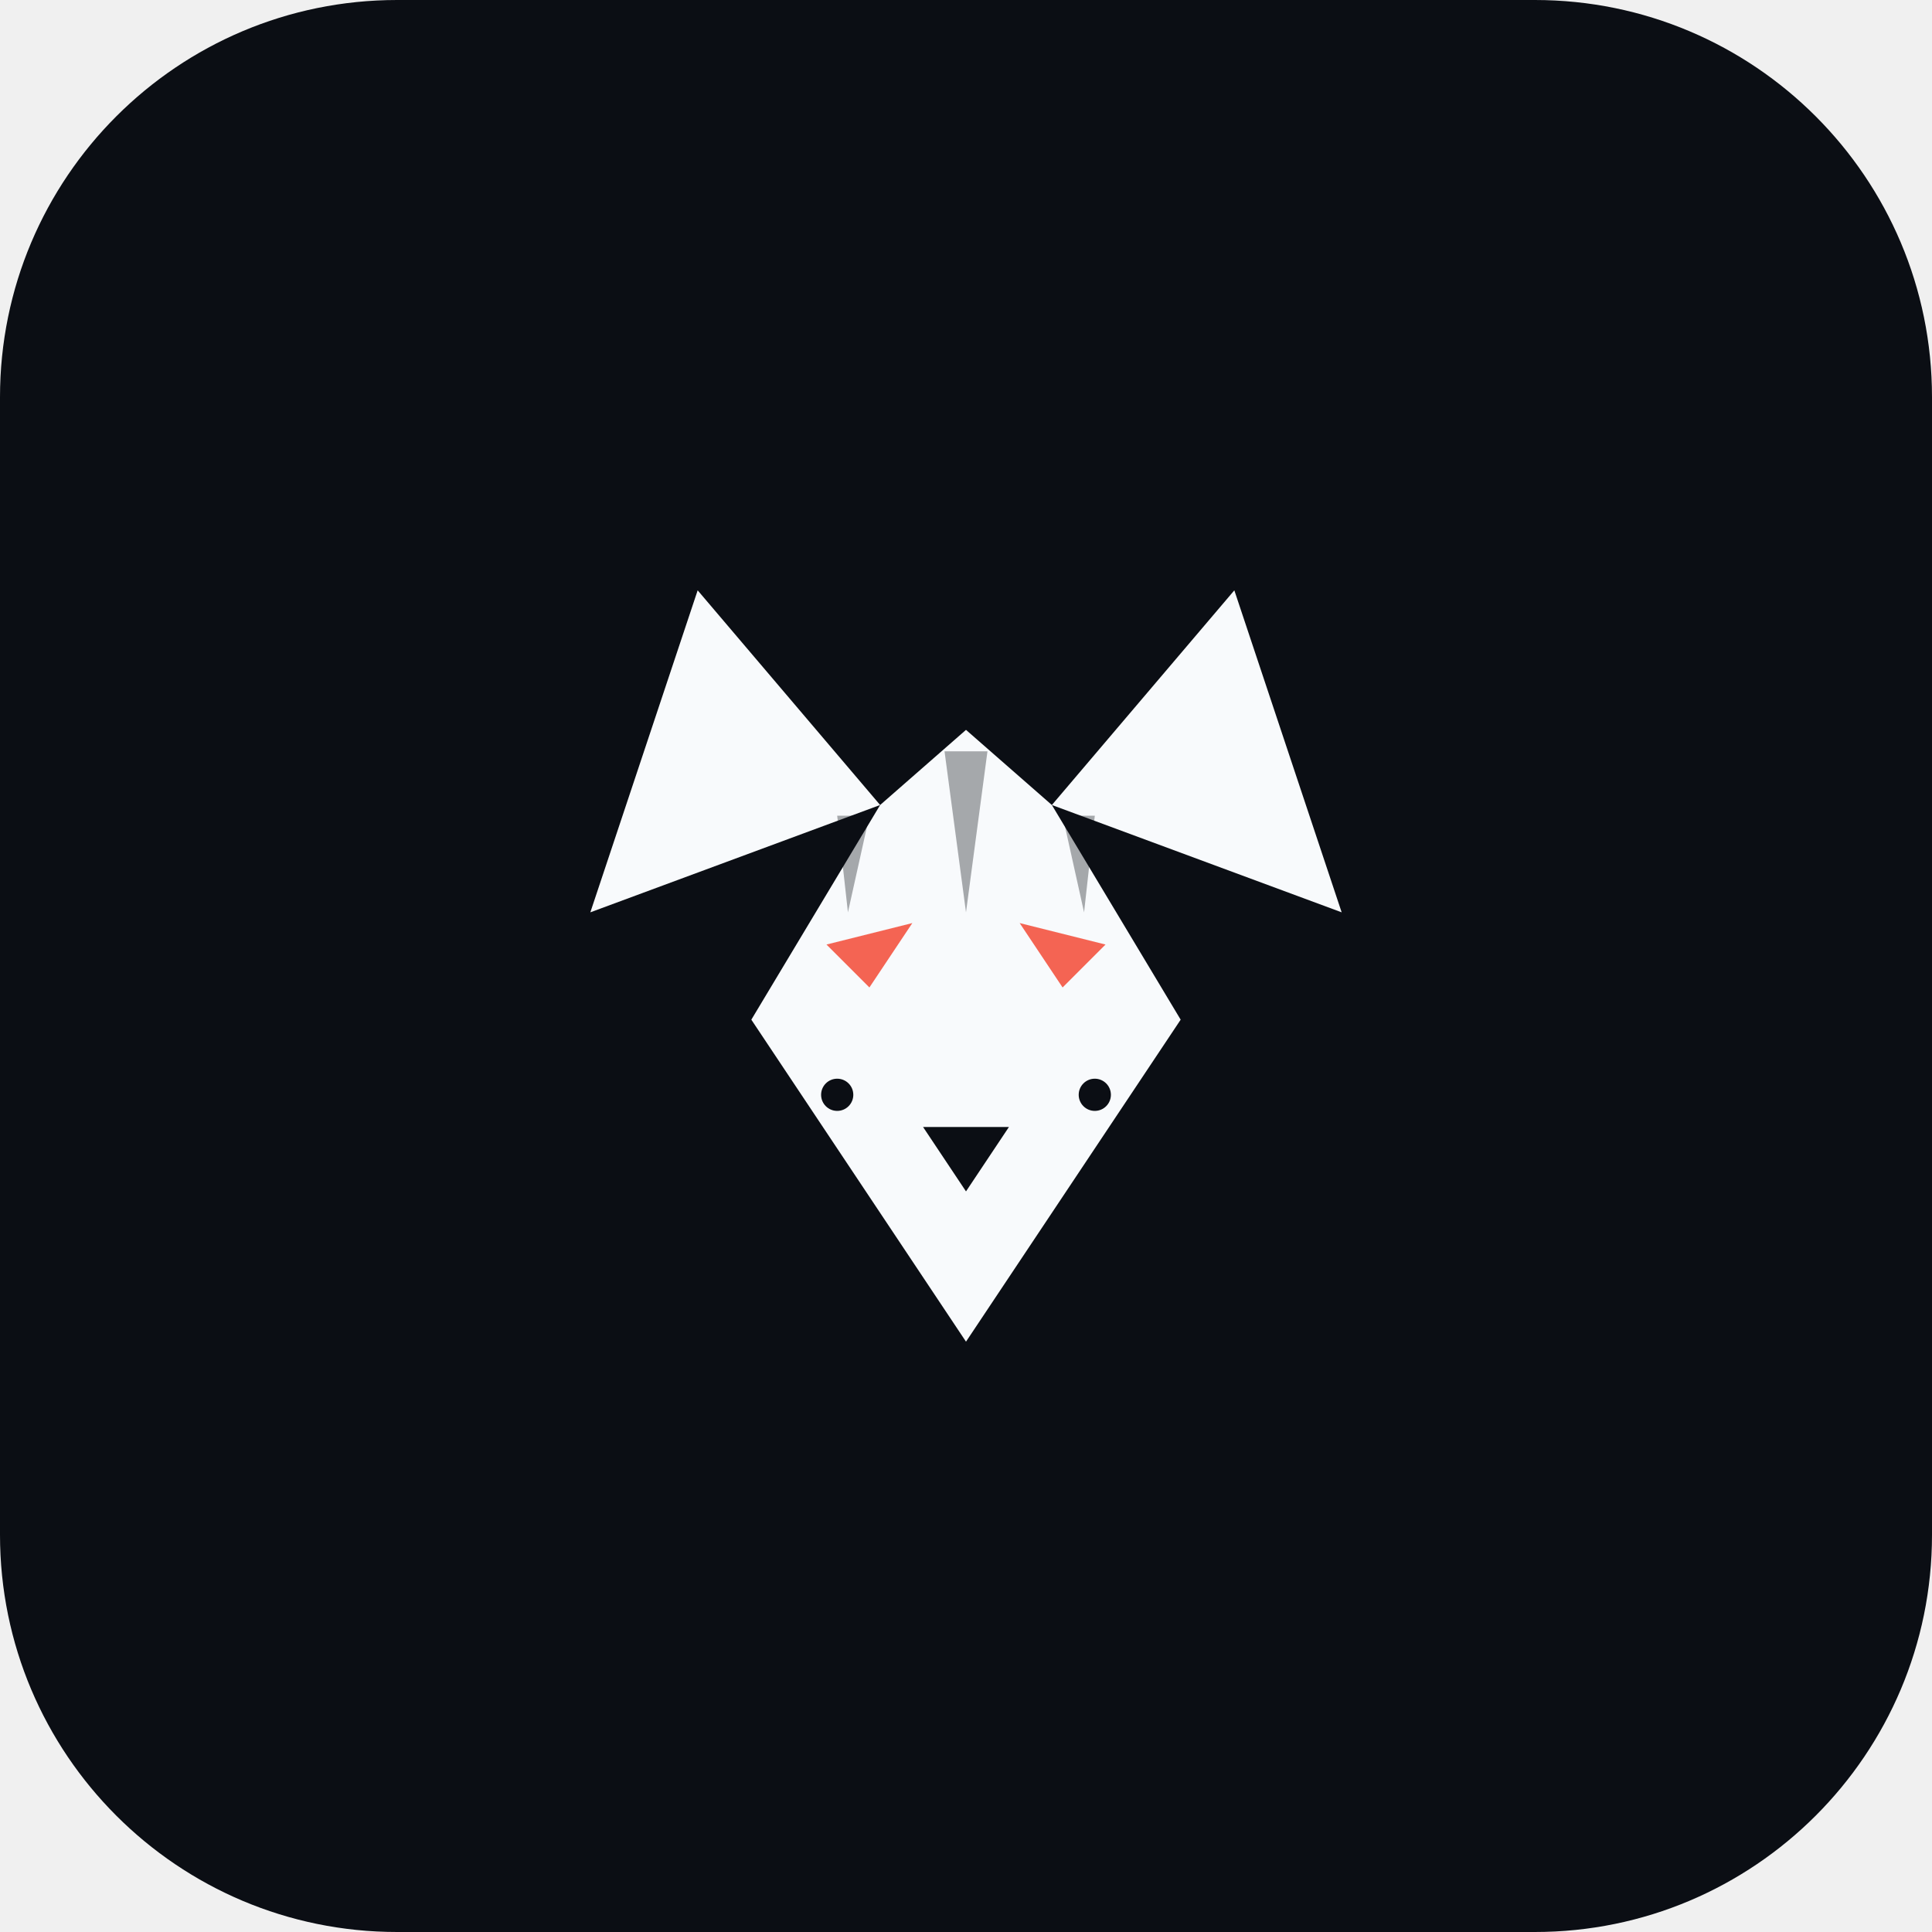
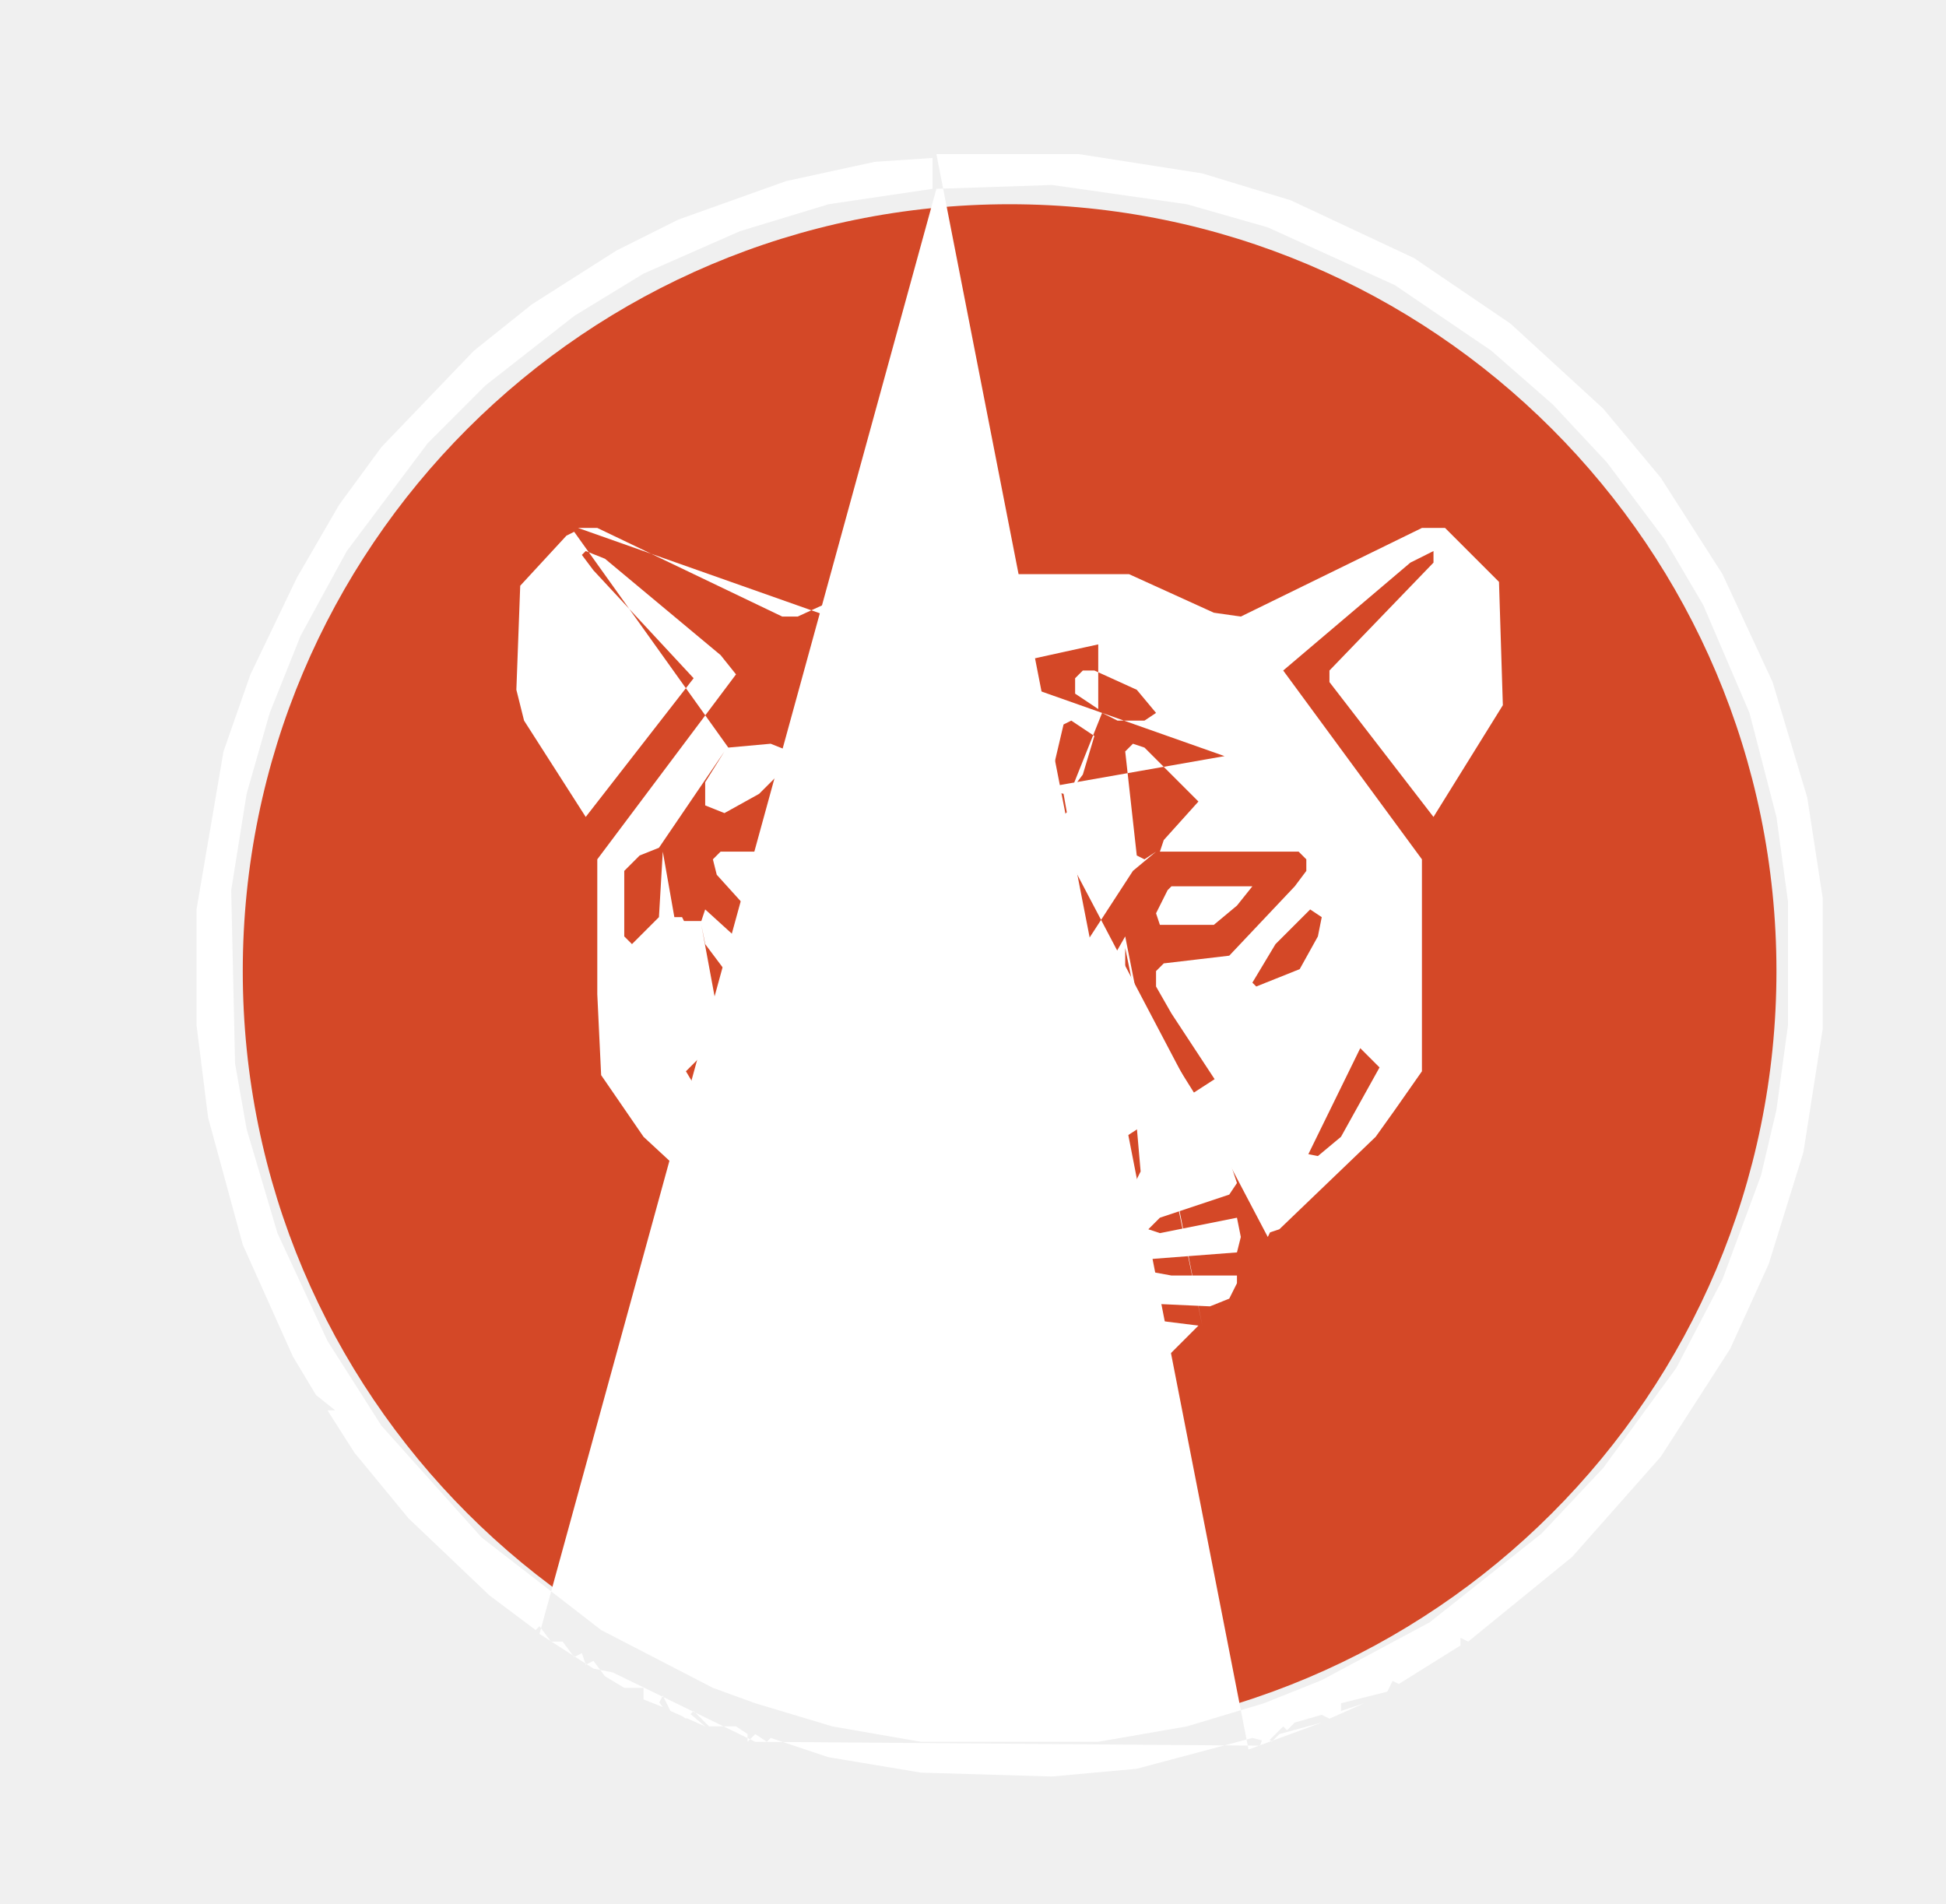
- <svg xmlns="http://www.w3.org/2000/svg" width="180" height="180" viewBox="0 0 180 180" fill="none">
-   <style>
-     .background { fill: #0b0e14; }
-     .cunaguaro-base { fill: #f8fafc; }
-     .cunaguaro-stripes { fill: #0b0e14; opacity: 0.35; }
-     .cunaguaro-eyes { fill: #f46453; } /* Coral primary color */
-   </style>
-   <rect width="180" height="180" rx="37" class="background" />
-   <g transform="translate(40, 40)">
-     <polygon points="15,45 25,15 42,35" class="cunaguaro-base" />
-     <polygon points="85,45 75,15 58,35" class="cunaguaro-base" />
-     <polygon points="42,35 50,28 58,35 70,55 50,85 30,55" class="cunaguaro-base" />
-     <polygon points="48,30 52,30 50,45" class="cunaguaro-stripes" />
-     <polygon points="38,36 41,36 39,45" class="cunaguaro-stripes" />
-     <polygon points="62,36 59,36 61,45" class="cunaguaro-stripes" />
-     <polygon points="37,48 45,46 41,52" class="cunaguaro-eyes" />
-     <polygon points="63,48 55,46 59,52" class="cunaguaro-eyes" />
-     <polygon points="46,65 54,65 50,71" fill="#0b0e14" />
-     <circle cx="38" cy="62" r="1.5" fill="#0b0e14" />
-     <circle cx="34" cy="64" r="1.5" fill="#0b0e14" />
-     <circle cx="62" cy="62" r="1.5" fill="#0b0e14" />
-     <circle cx="66" cy="64" r="1.5" fill="#0b0e14" />
-   </g>
+ <svg xmlns="http://www.w3.org/2000/svg" viewBox="0 0 505 494" fill="none">
+   <circle cx="262.0" cy="252.0" r="199.0" fill="#d44827" />
+   <path d="M 243.0,40.0 L 280.0,40.0 L 312.0,45.0 L 335.0,52.0 L 367.0,67.0 L 392.0,84.0 L 416.0,106.0 L 431.0,124.0 L 447.0,149.0 L 460.0,177.0 L 469.0,207.0 L 473.0,233.0 L 473.0,267.0 L 468.0,299.0 L 459.0,328.0 L 449.0,350.0 L 431.0,378.0 L 408.0,404.0 L 381.0,426.0 L 379.0,425.0 L 379.0,427.0 L 363.0,437.0 L 361.0,436.0 L 362.0,435.0 L 360.0,439.0 L 348.0,442.0 L 348.0,444.0 L 354.0,442.0 L 345.0,446.0 L 343.0,445.0 L 336.0,447.0 L 334.0,449.0 L 333.0,448.0 L 329.0,452.0 L 325.0,451.0 L 295.0,459.0 L 273.0,461.0 L 239.0,460.0 L 215.0,456.0 L 200.0,451.0 L 199.0,452.0 L 196.0,450.0 L 194.0,452.0 L 194.0,450.0 L 191.0,448.0 L 184.0,448.0 L 180.0,444.0 L 178.0,446.0 L 175.0,444.0 L 177.0,443.0 L 183.0,448.0 L 174.0,444.0 L 172.0,440.0 L 171.0,442.0 L 168.0,441.0 L 169.0,439.0 L 172.0,443.0 L 167.0,441.0 L 167.0,438.0 L 162.0,438.0 L 157.0,435.0 L 154.0,431.0 L 152.0,432.0 L 151.0,429.0 L 149.0,430.0 L 146.0,426.0 L 143.0,426.0 L 140.0,422.0 L 139.0,423.0 L 127.0,414.0 L 106.0,394.0 L 92.0,377.0 L 85.0,366.0 L 87.0,366.0 L 82.0,362.0 L 76.0,352.0 L 63.0,323.0 L 54.0,290.0 L 51.0,266.0 L 51.0,236.0 L 58.0,195.0 L 65.0,175.0 L 77.0,150.0 L 88.0,131.0 L 99.0,116.0 L 123.0,91.0 L 138.0,79.0 L 160.0,65.0 L 176.0,57.0 L 204.0,47.0 L 227.0,42.0 L 242.0,41.0 L 242.0,49.0 L 215.0,53.0 L 192.0,60.0 L 167.0,71.0 L 149.0,82.0 L 126.0,100.0 L 111.0,115.0 L 90.0,143.0 L 78.0,165.0 L 70.0,185.0 L 64.0,206.0 L 60.0,231.0 L 61.0,276.0 L 64.0,293.0 L 72.0,320.0 L 85.0,348.0 L 99.0,370.0 L 125.0,399.0 L 156.0,423.0 L 185.0,438.0 L 196.0,442.0 L 216.0,448.0 L 239.0,452.0 L 285.0,452.0 L 308.0,448.0 L 328.0,442.0 L 343.0,436.0 L 371.0,421.0 L 400.0,398.0 L 416.0,381.0 L 435.0,355.0 L 447.0,332.0 L 457.0,305.0 L 461.0,288.0 L 464.0,266.0 L 464.0,234.0 L 461.0,212.0 L 454.0,185.0 L 442.0,157.0 L 432.0,140.0 L 417.0,120.0 L 403.0,105.0 L 387.0,91.0 L 362.0,74.0 L 329.0,59.0 L 308.0,53.0 L 273.0,48.0 L 243.0,49.0 L 140.0,424.0 L 154.0,433.0 L 159.0,434.0 L 196.0,452.0 L 327.0,453.0 L 328.0,450.0 L 330.0,452.0 L 332.0,450.0 L 343.0,447.0 L 324.0,454.0 Z" fill="#ffffff" />
+   <path d="M 150.0,137.0 L 155.0,137.0 L 203.0,160.0 L 207.0,160.0 L 231.0,149.0 L 293.0,149.0 L 315.0,159.0 L 322.0,160.0 L 369.0,137.0 L 375.0,137.0 L 389.0,151.0 L 390.0,183.0 L 372.0,212.0 L 345.0,177.0 L 345.0,174.0 L 372.0,146.0 L 372.0,143.0 L 366.0,146.0 L 333.0,174.0 L 369.0,223.0 L 369.0,266.0 L 369.0,278.0 L 362.0,288.0 L 357.0,295.0 L 332.0,319.0 L 329.0,320.0 L 327.0,298.0 L 304.0,263.0 L 300.0,256.0 L 300.0,252.0 L 302.0,250.0 L 319.0,248.0 L 336.0,230.0 L 339.0,226.0 L 339.0,223.0 L 337.0,221.0 L 301.0,221.0 L 302.0,218.0 L 311.0,208.0 L 297.0,194.0 L 294.0,193.0 L 292.0,195.0 L 295.0,222.0 L 297.0,223.0 L 300.0,221.0 L 294.0,226.0 L 281.0,246.0 L 287.0,283.0 L 289.0,288.0 L 289.0,296.0 L 282.0,294.0 L 266.0,300.0 L 259.0,300.0 L 242.0,294.0 L 236.0,296.0 L 235.0,291.0 L 243.0,247.0 L 241.0,242.0 L 228.0,224.0 L 232.0,199.0 L 232.0,194.0 L 229.0,193.0 L 213.0,208.0 L 224.0,221.0 L 187.0,221.0 L 185.0,223.0 L 186.0,227.0 L 205.0,248.0 L 224.0,251.0 L 224.0,256.0 L 222.0,260.0 L 197.0,298.0 L 196.0,315.0 L 194.0,320.0 L 167.0,295.0 L 156.0,279.0 L 155.0,258.0 L 155.0,223.0 L 191.0,175.0 L 187.0,170.0 L 157.0,145.0 L 152.0,143.0 L 151.0,144.0 L 154.0,148.0 L 180.0,176.0 L 152.0,212.0 L 136.0,187.0 L 134.0,179.0 L 135.0,152.0 L 147.0,139.0 L 149.0,138.0 L 189.0,194.0 L 200.0,193.0 L 205.0,195.0 L 202.0,201.0 L 197.0,206.0 L 188.0,211.0 L 183.0,209.0 L 183.0,203.0 L 188.0,195.0 L 171.0,220.0 L 166.0,222.0 L 162.0,226.0 L 162.0,243.0 L 164.0,245.0 L 171.0,238.0 L 172.0,221.0 L 175.0,238.0 L 177.0,238.0 L 179.0,242.0 L 178.0,249.0 L 172.0,262.0 L 170.0,264.0 L 164.0,264.0 L 163.0,260.0 L 174.0,239.0 L 182.0,239.0 L 183.0,236.0 L 194.0,246.0 L 199.0,254.0 L 197.0,257.0 L 192.0,257.0 L 183.0,245.0 L 182.0,240.0 L 187.0,267.0 L 184.0,269.0 L 184.0,271.0 L 194.0,282.0 L 196.0,282.0 L 202.0,274.0 L 203.0,268.0 L 189.0,267.0 L 178.0,278.0 L 187.0,293.0 L 187.0,300.0 L 182.0,300.0 L 173.0,291.0 L 167.0,279.0 L 167.0,276.0 L 172.0,271.0 L 177.0,277.0 L 195.0,321.0 L 234.0,296.0 L 289.0,297.0 L 323.0,275.0 L 321.0,271.0 L 322.0,267.0 L 336.0,267.0 L 340.0,269.0 L 338.0,274.0 L 330.0,282.0 L 328.0,282.0 L 324.0,276.0 L 327.0,257.0 L 332.0,257.0 L 337.0,252.0 L 342.0,243.0 L 343.0,238.0 L 340.0,236.0 L 331.0,245.0 L 325.0,255.0 L 326.0,256.0 L 346.0,248.0 L 345.0,242.0 L 349.0,238.0 L 357.0,250.0 L 361.0,263.0 L 354.0,264.0 L 347.0,250.0 L 355.0,240.0 L 353.0,238.0 L 352.0,222.0 L 356.0,221.0 L 363.0,227.0 L 362.0,243.0 L 360.0,245.0 L 356.0,241.0 L 352.0,271.0 L 340.0,287.0 L 337.0,294.0 L 337.0,299.0 L 342.0,300.0 L 348.0,295.0 L 358.0,277.0 L 353.0,272.0 L 329.0,321.0 L 278.0,224.0 L 274.0,223.0 L 271.0,220.0 L 271.0,216.0 L 280.0,208.0 L 284.0,210.0 L 284.0,215.0 L 279.0,223.0 L 276.0,206.0 L 272.0,205.0 L 276.0,188.0 L 278.0,187.0 L 284.0,191.0 L 281.0,201.0 L 278.0,205.0 L 286.0,185.0 L 290.0,187.0 L 297.0,187.0 L 300.0,185.0 L 295.0,179.0 L 284.0,174.0 L 281.0,174.0 L 279.0,176.0 L 279.0,180.0 L 285.0,184.0 L 285.0,167.0 L 282.0,165.0 L 283.0,161.0 L 282.0,157.0 L 286.0,157.0 L 291.0,156.0 L 302.0,159.0 L 305.0,162.0 L 311.0,173.0 L 307.0,177.0 L 304.0,177.0 L 297.0,168.0 L 286.0,167.0 L 245.0,176.0 L 245.0,180.0 L 240.0,184.0 L 234.0,187.0 L 227.0,187.0 L 225.0,184.0 L 230.0,178.0 L 240.0,174.0 L 244.0,175.0 L 240.0,167.0 L 230.0,167.0 L 220.0,177.0 L 216.0,176.0 L 214.0,174.0 L 214.0,171.0 L 221.0,160.0 L 237.0,156.0 L 242.0,162.0 L 241.0,166.0 L 246.0,187.0 L 249.0,189.0 L 252.0,200.0 L 251.0,206.0 L 246.0,205.0 L 244.0,203.0 L 240.0,191.0 L 245.0,188.0 L 244.0,208.0 L 239.0,213.0 L 246.0,224.0 L 252.0,222.0 L 254.0,218.0 L 245.0,209.0 L 319.0,196.0 L 323.0,193.0 L 335.0,194.0 L 342.0,205.0 L 341.0,210.0 L 333.0,210.0 L 327.0,206.0 L 321.0,200.0 L 320.0,197.0 Z" fill="#ffffff" />
+   <path d="M 232.0,243.0 L 232.0,245.0 L 234.0,246.0 L 233.0,253.0 L 204.0,301.0 L 205.0,310.0 L 216.0,313.0 L 227.0,319.0 L 224.0,320.0 L 203.0,316.0 L 202.0,321.0 L 203.0,325.0 L 230.0,327.0 L 232.0,329.0 L 222.0,331.0 L 204.0,331.0 L 204.0,335.0 L 208.0,339.0 L 232.0,338.0 L 234.0,340.0 L 233.0,341.0 L 213.0,344.0 L 223.0,354.0 L 240.0,348.0 L 255.0,340.0 L 256.0,333.0 L 254.0,330.0 L 230.0,308.0 L 228.0,303.0 L 236.0,251.0 L 235.0,247.0 Z" fill="#ffffff" />
+   <path d="M 292.0,243.0 L 288.0,250.0 L 292.0,276.0 L 294.0,281.0 L 296.0,304.0 L 294.0,308.0 L 272.0,328.0 L 268.0,333.0 L 268.0,337.0 L 273.0,343.0 L 301.0,354.0 L 311.0,344.0 L 295.0,342.0 L 290.0,340.0 L 292.0,338.0 L 314.0,339.0 L 319.0,337.0 L 321.0,333.0 L 321.0,331.0 L 304.0,331.0 L 293.0,329.0 L 295.0,327.0 L 321.0,325.0 L 322.0,321.0 L 321.0,316.0 L 301.0,320.0 L 298.0,319.0 L 301.0,316.0 L 319.0,310.0 L 321.0,307.0 L 317.0,295.0 L 292.0,255.0 L 292.0,246.0 L 312.0,344.0 Z" fill="#ffffff" />
+   <path d="M 256.0,351.0 L 268.0,351.0 L 294.0,359.0 L 295.0,363.0 L 293.0,368.0 L 263.0,379.0 L 231.0,368.0 L 229.0,360.0 L 255.0,352.0 Z" fill="#ffffff" />
+   <path d="M 239.0,303.0 L 243.0,303.0 L 256.0,308.0 L 268.0,308.0 L 278.0,304.0 L 286.0,303.0 L 284.0,307.0 L 276.0,310.0 L 271.0,315.0 L 268.0,324.0 L 266.0,326.0 L 259.0,326.0 L 255.0,322.0 L 251.0,312.0 L 239.0,306.0 L 238.0,304.0 Z" fill="#ffffff" />
+   <path d="M 199.0,230.0 L 220.0,230.0 L 223.0,233.0 L 224.0,240.0 L 209.0,240.0 L 200.0,231.0 Z" fill="#ffffff" />
+   <path d="M 304.0,230.0 L 325.0,230.0 L 321.0,235.0 L 315.0,240.0 L 301.0,240.0 L 300.0,237.0 L 303.0,231.0 Z" fill="#ffffff" />
</svg>
